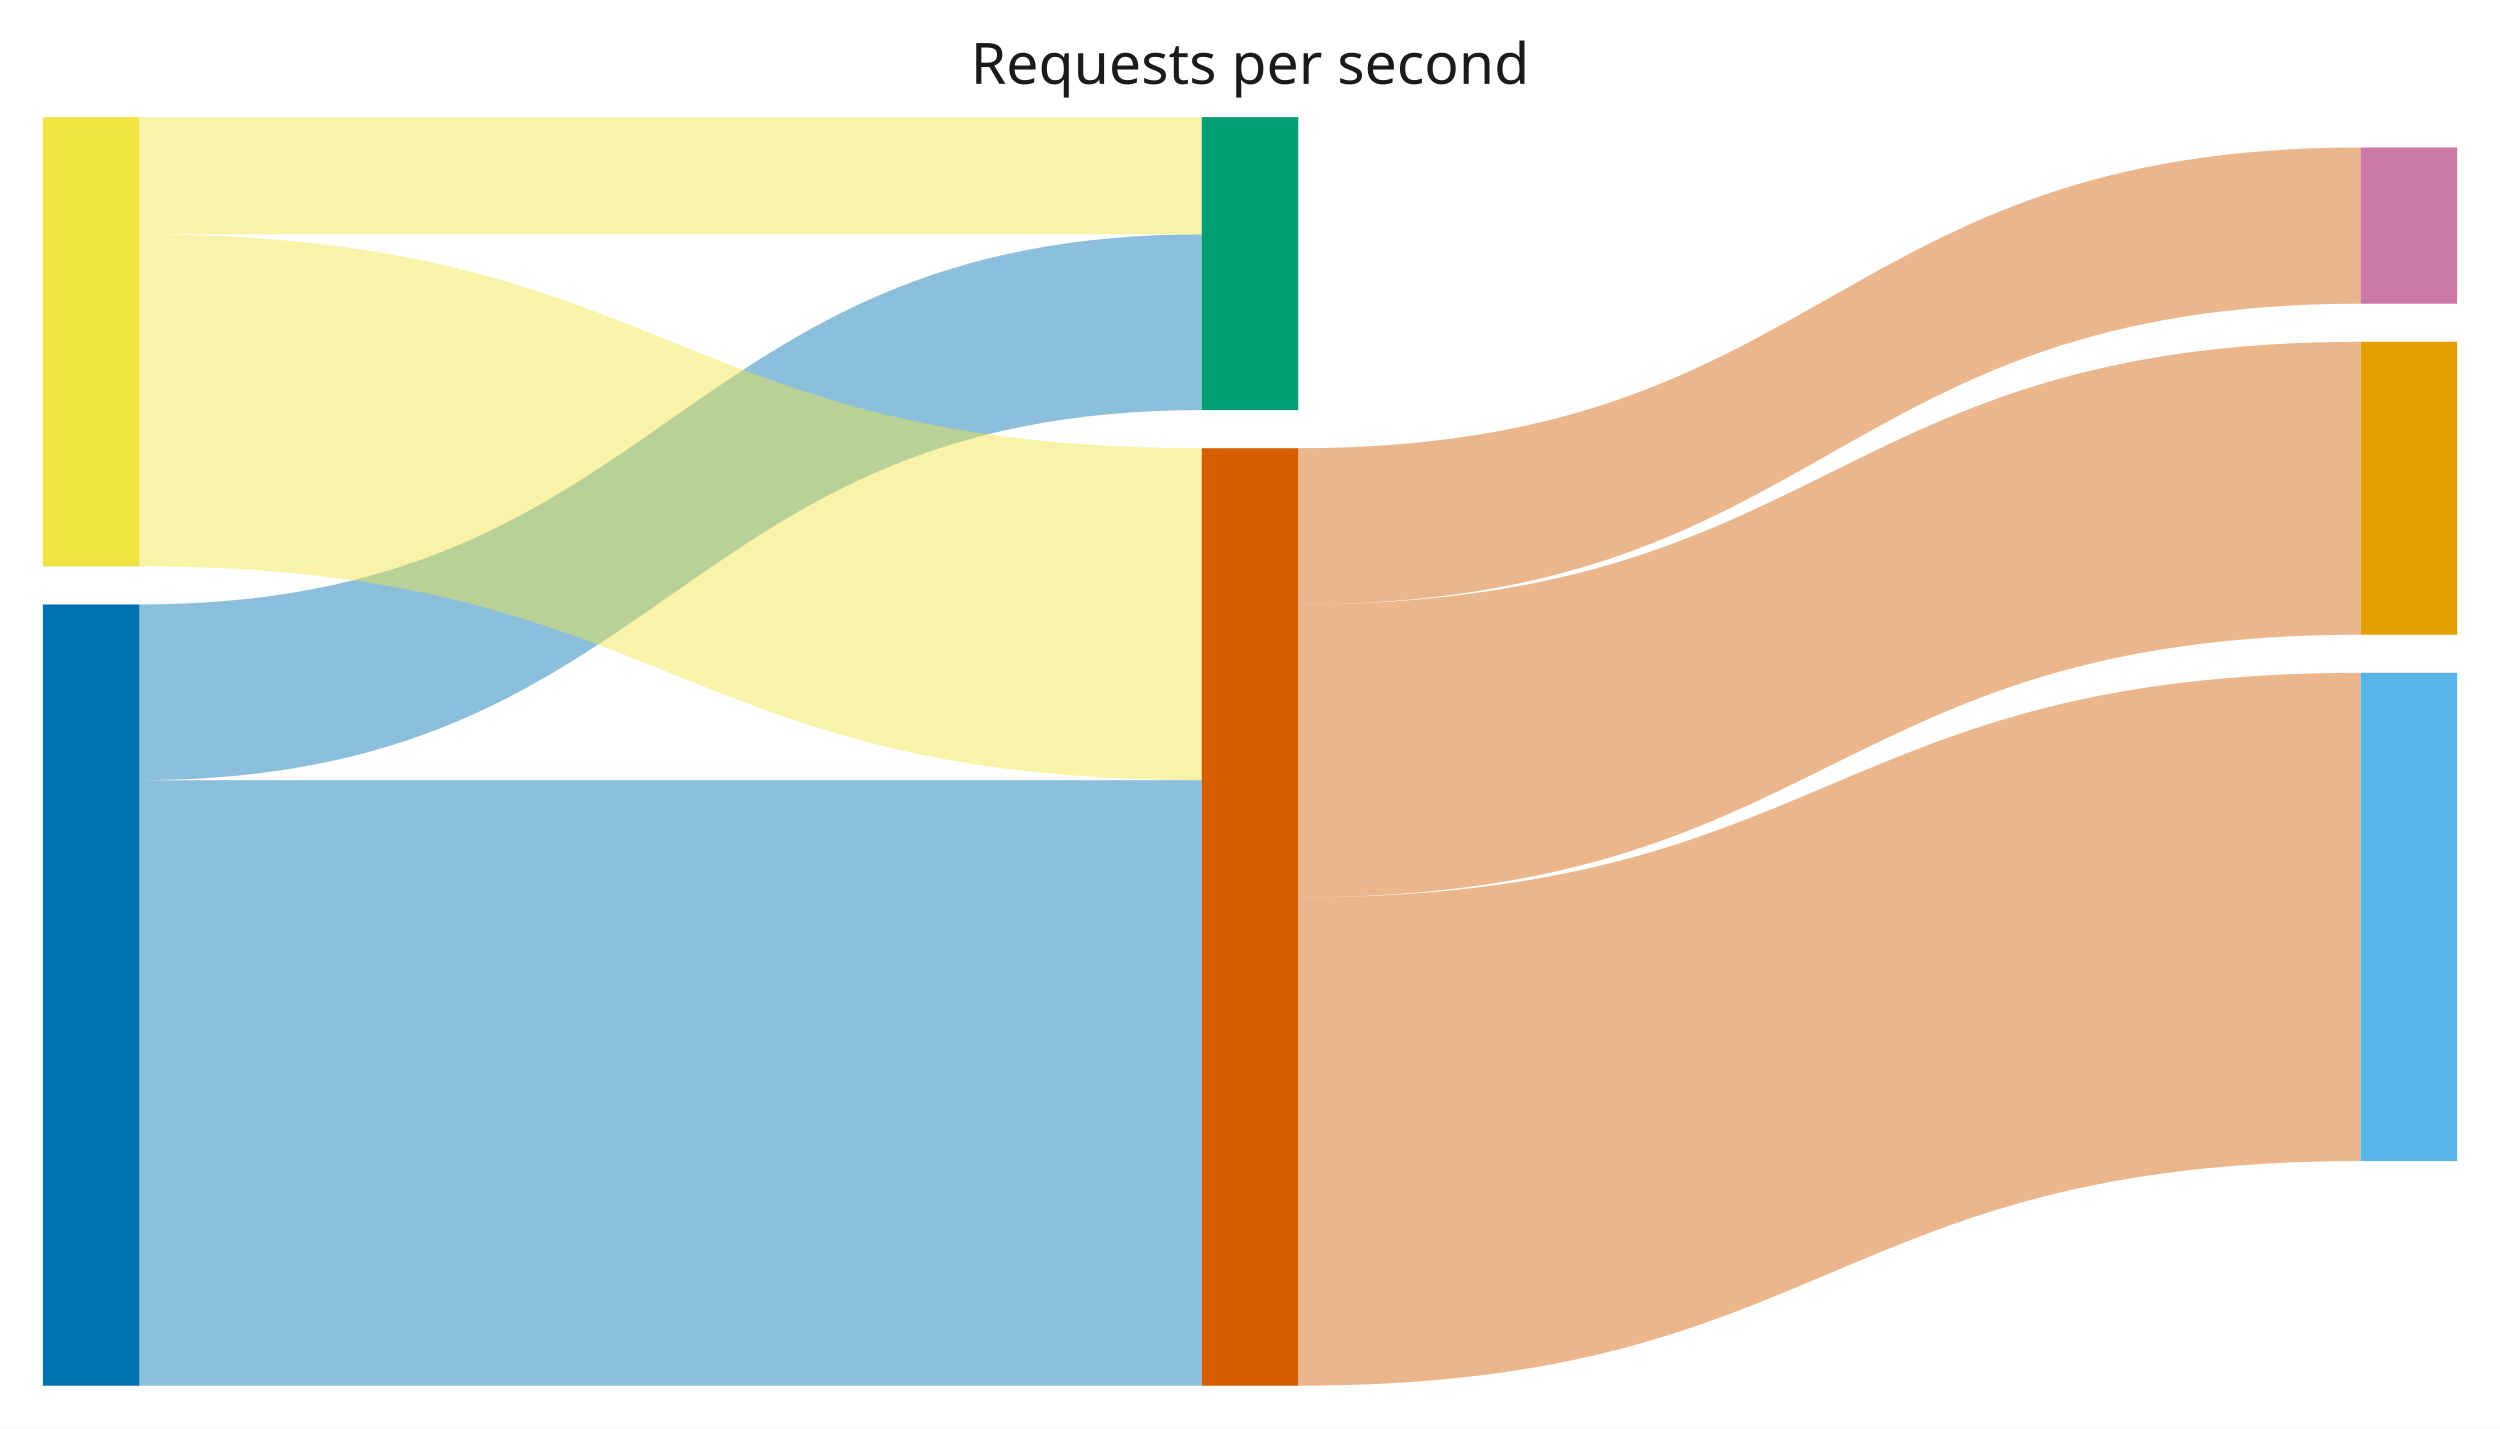
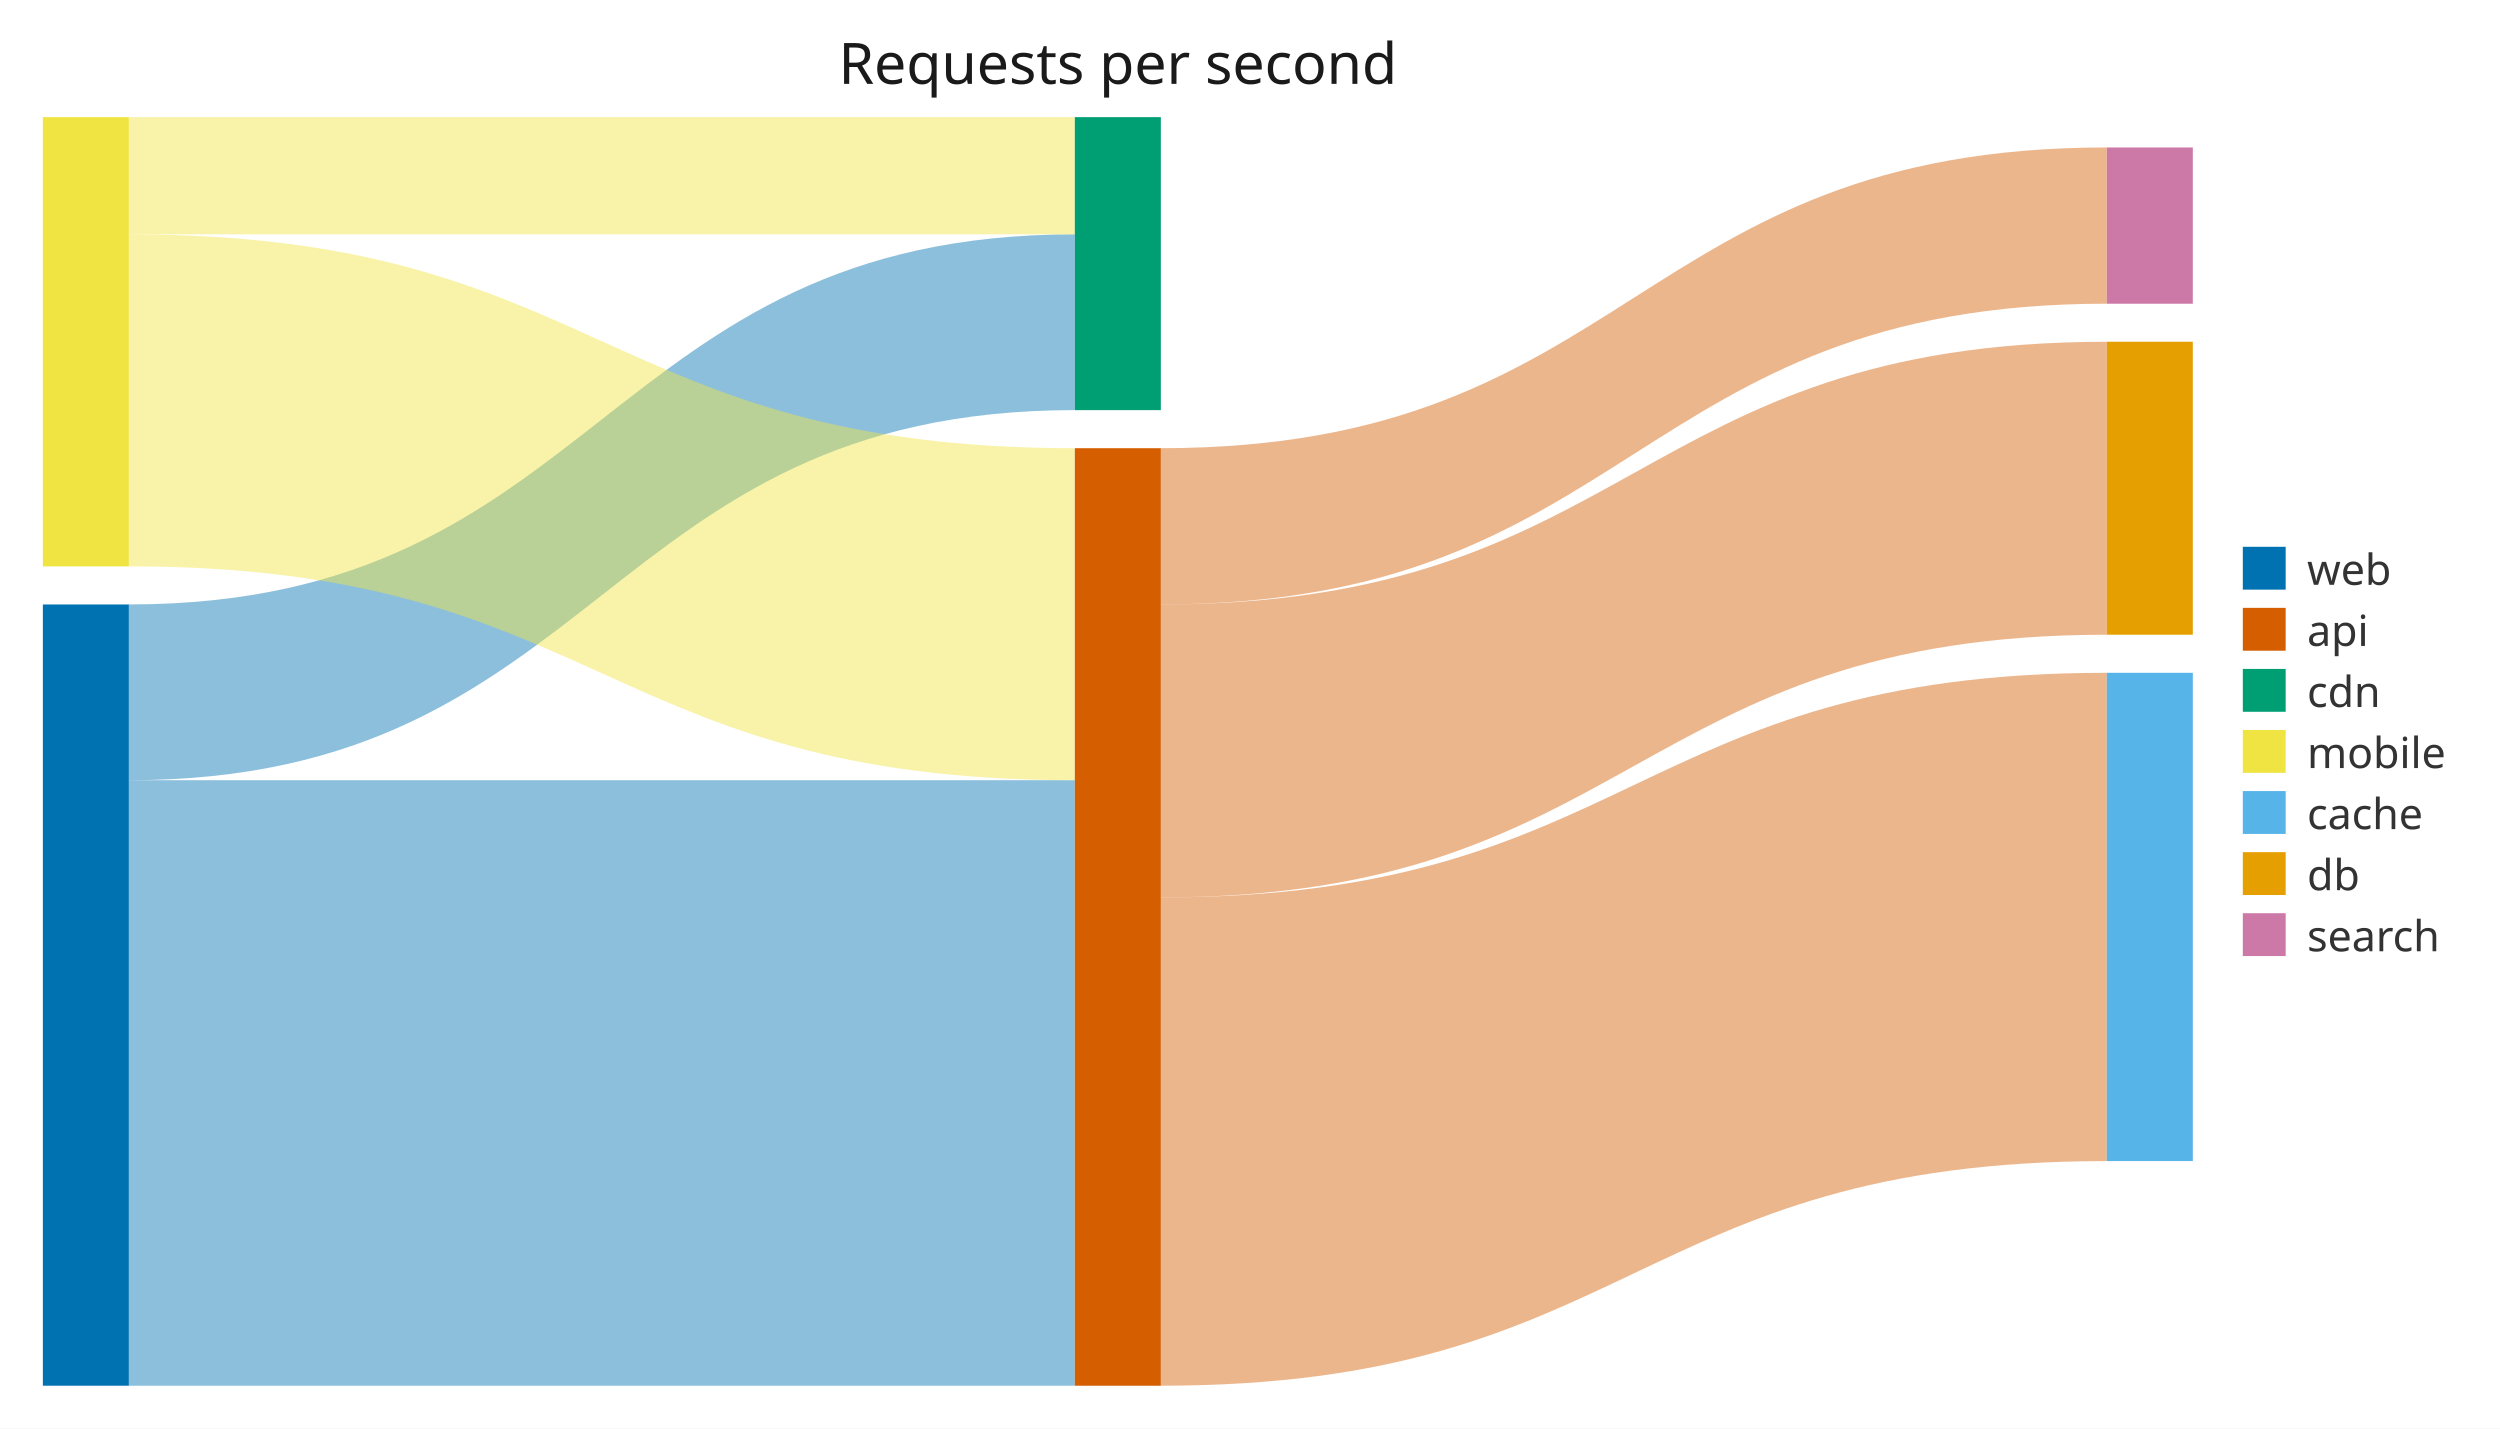
<svg xmlns="http://www.w3.org/2000/svg" width="700" height="400" viewBox="0 0 700 400" role="img" aria-labelledby="refract-title">
  <defs>
    <clipPath id="c1">
-       <path d="M12,32.8 L688,32.8 L688,388 L12,388 Z" />
+       <path d="M12,32.8 L613.988,32.8 L613.988,388 L12,388 Z" />
    </clipPath>
  </defs>
  <path d="M0,0 L700,0 L700,400 L0,400 Z" fill="#ffffff" />
-   <text x="350" y="23.488" font-family="sans-serif" font-size="16" text-anchor="middle" fill="#1a1a1a">Requests per second</text>
+   <text x="312.994" y="23.488" font-family="sans-serif" font-size="16" text-anchor="middle" fill="#1a1a1a">Requests per second</text>
  <g clip-path="url(#c1)">
-     <path d="M39.04,388 C187.76,388 187.76,388 336.48,388 L336.48,218.462 C187.76,218.462 187.76,218.462 39.04,218.462 L39.04,388 Z" fill="#0072b2" fill-opacity="0.45" />
-     <path d="M39.04,218.462 C187.76,218.462 187.76,114.834 336.48,114.834 L336.48,65.614 C187.76,65.614 187.76,169.242 39.04,169.242 L39.04,218.462 Z" fill="#0072b2" fill-opacity="0.45" />
-     <path d="M39.04,158.586 C187.76,158.586 187.76,218.462 336.48,218.462 L336.48,125.49 C187.76,125.49 187.76,65.614 39.04,65.614 L39.04,158.586 Z" fill="#f0e442" fill-opacity="0.45" />
-     <path d="M39.04,65.614 C187.76,65.614 187.76,65.614 336.48,65.614 L336.48,32.8 C187.76,32.8 187.76,32.8 39.04,32.8 L39.04,65.614 Z" fill="#f0e442" fill-opacity="0.45" />
-     <path d="M363.52,388 C512.24,388 512.24,325.107 660.96,325.107 L660.96,188.383 C512.24,188.383 512.24,251.276 363.52,251.276 L363.52,388 Z" fill="#d55e00" fill-opacity="0.45" />
-     <path d="M363.52,251.276 C512.24,251.276 512.24,177.727 660.96,177.727 L660.96,95.693 C512.24,95.693 512.24,169.242 363.52,169.242 L363.52,251.276 Z" fill="#d55e00" fill-opacity="0.45" />
-     <path d="M363.52,169.242 C512.24,169.242 512.24,85.037 660.96,85.037 L660.96,41.285 C512.24,41.285 512.24,125.49 363.52,125.49 L363.52,169.242 Z" fill="#d55e00" fill-opacity="0.45" />
-     <path d="M12,388 L39.04,388 L39.04,169.242 L12,169.242 Z" fill="#0072b2" />
-     <path d="M336.48,388 L363.52,388 L363.52,125.49 L336.48,125.49 Z" fill="#d55e00" />
-     <path d="M336.48,114.834 L363.52,114.834 L363.52,32.8 L336.48,32.8 Z" fill="#009e73" />
-     <path d="M12,158.586 L39.04,158.586 L39.04,32.8 L12,32.8 Z" fill="#f0e442" />
-     <path d="M660.96,325.107 L688,325.107 L688,188.383 L660.96,188.383 Z" fill="#56b4e9" />
-     <path d="M660.96,177.727 L688,177.727 L688,95.693 L660.96,95.693 Z" fill="#e69f00" />
-     <path d="M660.96,85.037 L688,85.037 L688,41.285 L660.96,41.285 Z" fill="#cc79a7" />
+     <path d="M36.08,388 C168.517,388 168.517,388 300.954,388 L300.954,218.462 C168.517,218.462 168.517,218.462 36.08,218.462 L36.08,388 Z" fill="#0072b2" fill-opacity="0.45" />
+     <path d="M36.08,218.462 C168.517,218.462 168.517,114.834 300.954,114.834 L300.954,65.614 C168.517,65.614 168.517,169.242 36.08,169.242 L36.08,218.462 Z" fill="#0072b2" fill-opacity="0.45" />
+     <path d="M36.08,158.586 C168.517,158.586 168.517,218.462 300.954,218.462 L300.954,125.49 C168.517,125.49 168.517,65.614 36.08,65.614 L36.08,158.586 Z" fill="#f0e442" fill-opacity="0.45" />
+     <path d="M36.08,65.614 C168.517,65.614 168.517,65.614 300.954,65.614 L300.954,32.8 C168.517,32.8 168.517,32.8 36.08,32.8 L36.08,65.614 Z" fill="#f0e442" fill-opacity="0.45" />
+     <path d="M325.034,388 C457.471,388 457.471,325.107 589.908,325.107 L589.908,188.383 C457.471,188.383 457.471,251.276 325.034,251.276 L325.034,388 Z" fill="#d55e00" fill-opacity="0.45" />
+     <path d="M325.034,251.276 C457.471,251.276 457.471,177.727 589.908,177.727 L589.908,95.693 C457.471,95.693 457.471,169.242 325.034,169.242 L325.034,251.276 Z" fill="#d55e00" fill-opacity="0.45" />
+     <path d="M325.034,169.242 C457.471,169.242 457.471,85.037 589.908,85.037 L589.908,41.285 C457.471,41.285 457.471,125.49 325.034,125.49 L325.034,169.242 Z" fill="#d55e00" fill-opacity="0.45" />
+     <path d="M12,388 L36.08,388 L36.08,169.242 L12,169.242 Z" fill="#0072b2" />
+     <path d="M300.954,388 L325.034,388 L325.034,125.49 L300.954,125.49 Z" fill="#d55e00" />
+     <path d="M300.954,114.834 L325.034,114.834 L325.034,32.8 L300.954,32.8 Z" fill="#009e73" />
+     <path d="M12,158.586 L36.08,158.586 L36.08,32.8 L12,32.8 Z" fill="#f0e442" />
+     <path d="M589.908,325.107 L613.988,325.107 L613.988,188.383 L589.908,188.383 Z" fill="#56b4e9" />
+     <path d="M589.908,177.727 L613.988,177.727 L613.988,95.693 L589.908,95.693 Z" fill="#e69f00" />
+     <path d="M589.908,85.037 L613.988,85.037 L613.988,41.285 L589.908,41.285 Z" fill="#cc79a7" />
  </g>
+   <path d="M627.988,153.1 L639.988,153.1 L639.988,165.1 L627.988,165.1 Z" fill="#0072b2" />
+   <text x="645.988" y="159.1" font-family="sans-serif" font-size="12" dominant-baseline="central" fill="#333333">web</text>
+   <path d="M627.988,170.2 L639.988,170.2 L639.988,182.2 L627.988,182.2 Z" fill="#d55e00" />
+   <text x="645.988" y="176.2" font-family="sans-serif" font-size="12" dominant-baseline="central" fill="#333333">api</text>
+   <path d="M627.988,187.3 L639.988,187.3 L639.988,199.3 L627.988,199.3 Z" fill="#009e73" />
+   <text x="645.988" y="193.3" font-family="sans-serif" font-size="12" dominant-baseline="central" fill="#333333">cdn</text>
+   <path d="M627.988,204.4 L639.988,204.4 L639.988,216.4 L627.988,216.4 Z" fill="#f0e442" />
+   <text x="645.988" y="210.4" font-family="sans-serif" font-size="12" dominant-baseline="central" fill="#333333">mobile</text>
+   <path d="M627.988,221.5 L639.988,221.5 L639.988,233.5 L627.988,233.5 Z" fill="#56b4e9" />
+   <text x="645.988" y="227.5" font-family="sans-serif" font-size="12" dominant-baseline="central" fill="#333333">cache</text>
+   <path d="M627.988,238.6 L639.988,238.6 L639.988,250.6 L627.988,250.6 Z" fill="#e69f00" />
+   <text x="645.988" y="244.6" font-family="sans-serif" font-size="12" dominant-baseline="central" fill="#333333">db</text>
+   <path d="M627.988,255.7 L639.988,255.7 L639.988,267.7 L627.988,267.7 Z" fill="#cc79a7" />
+   <text x="645.988" y="261.7" font-family="sans-serif" font-size="12" dominant-baseline="central" fill="#333333">search</text>
</svg>
